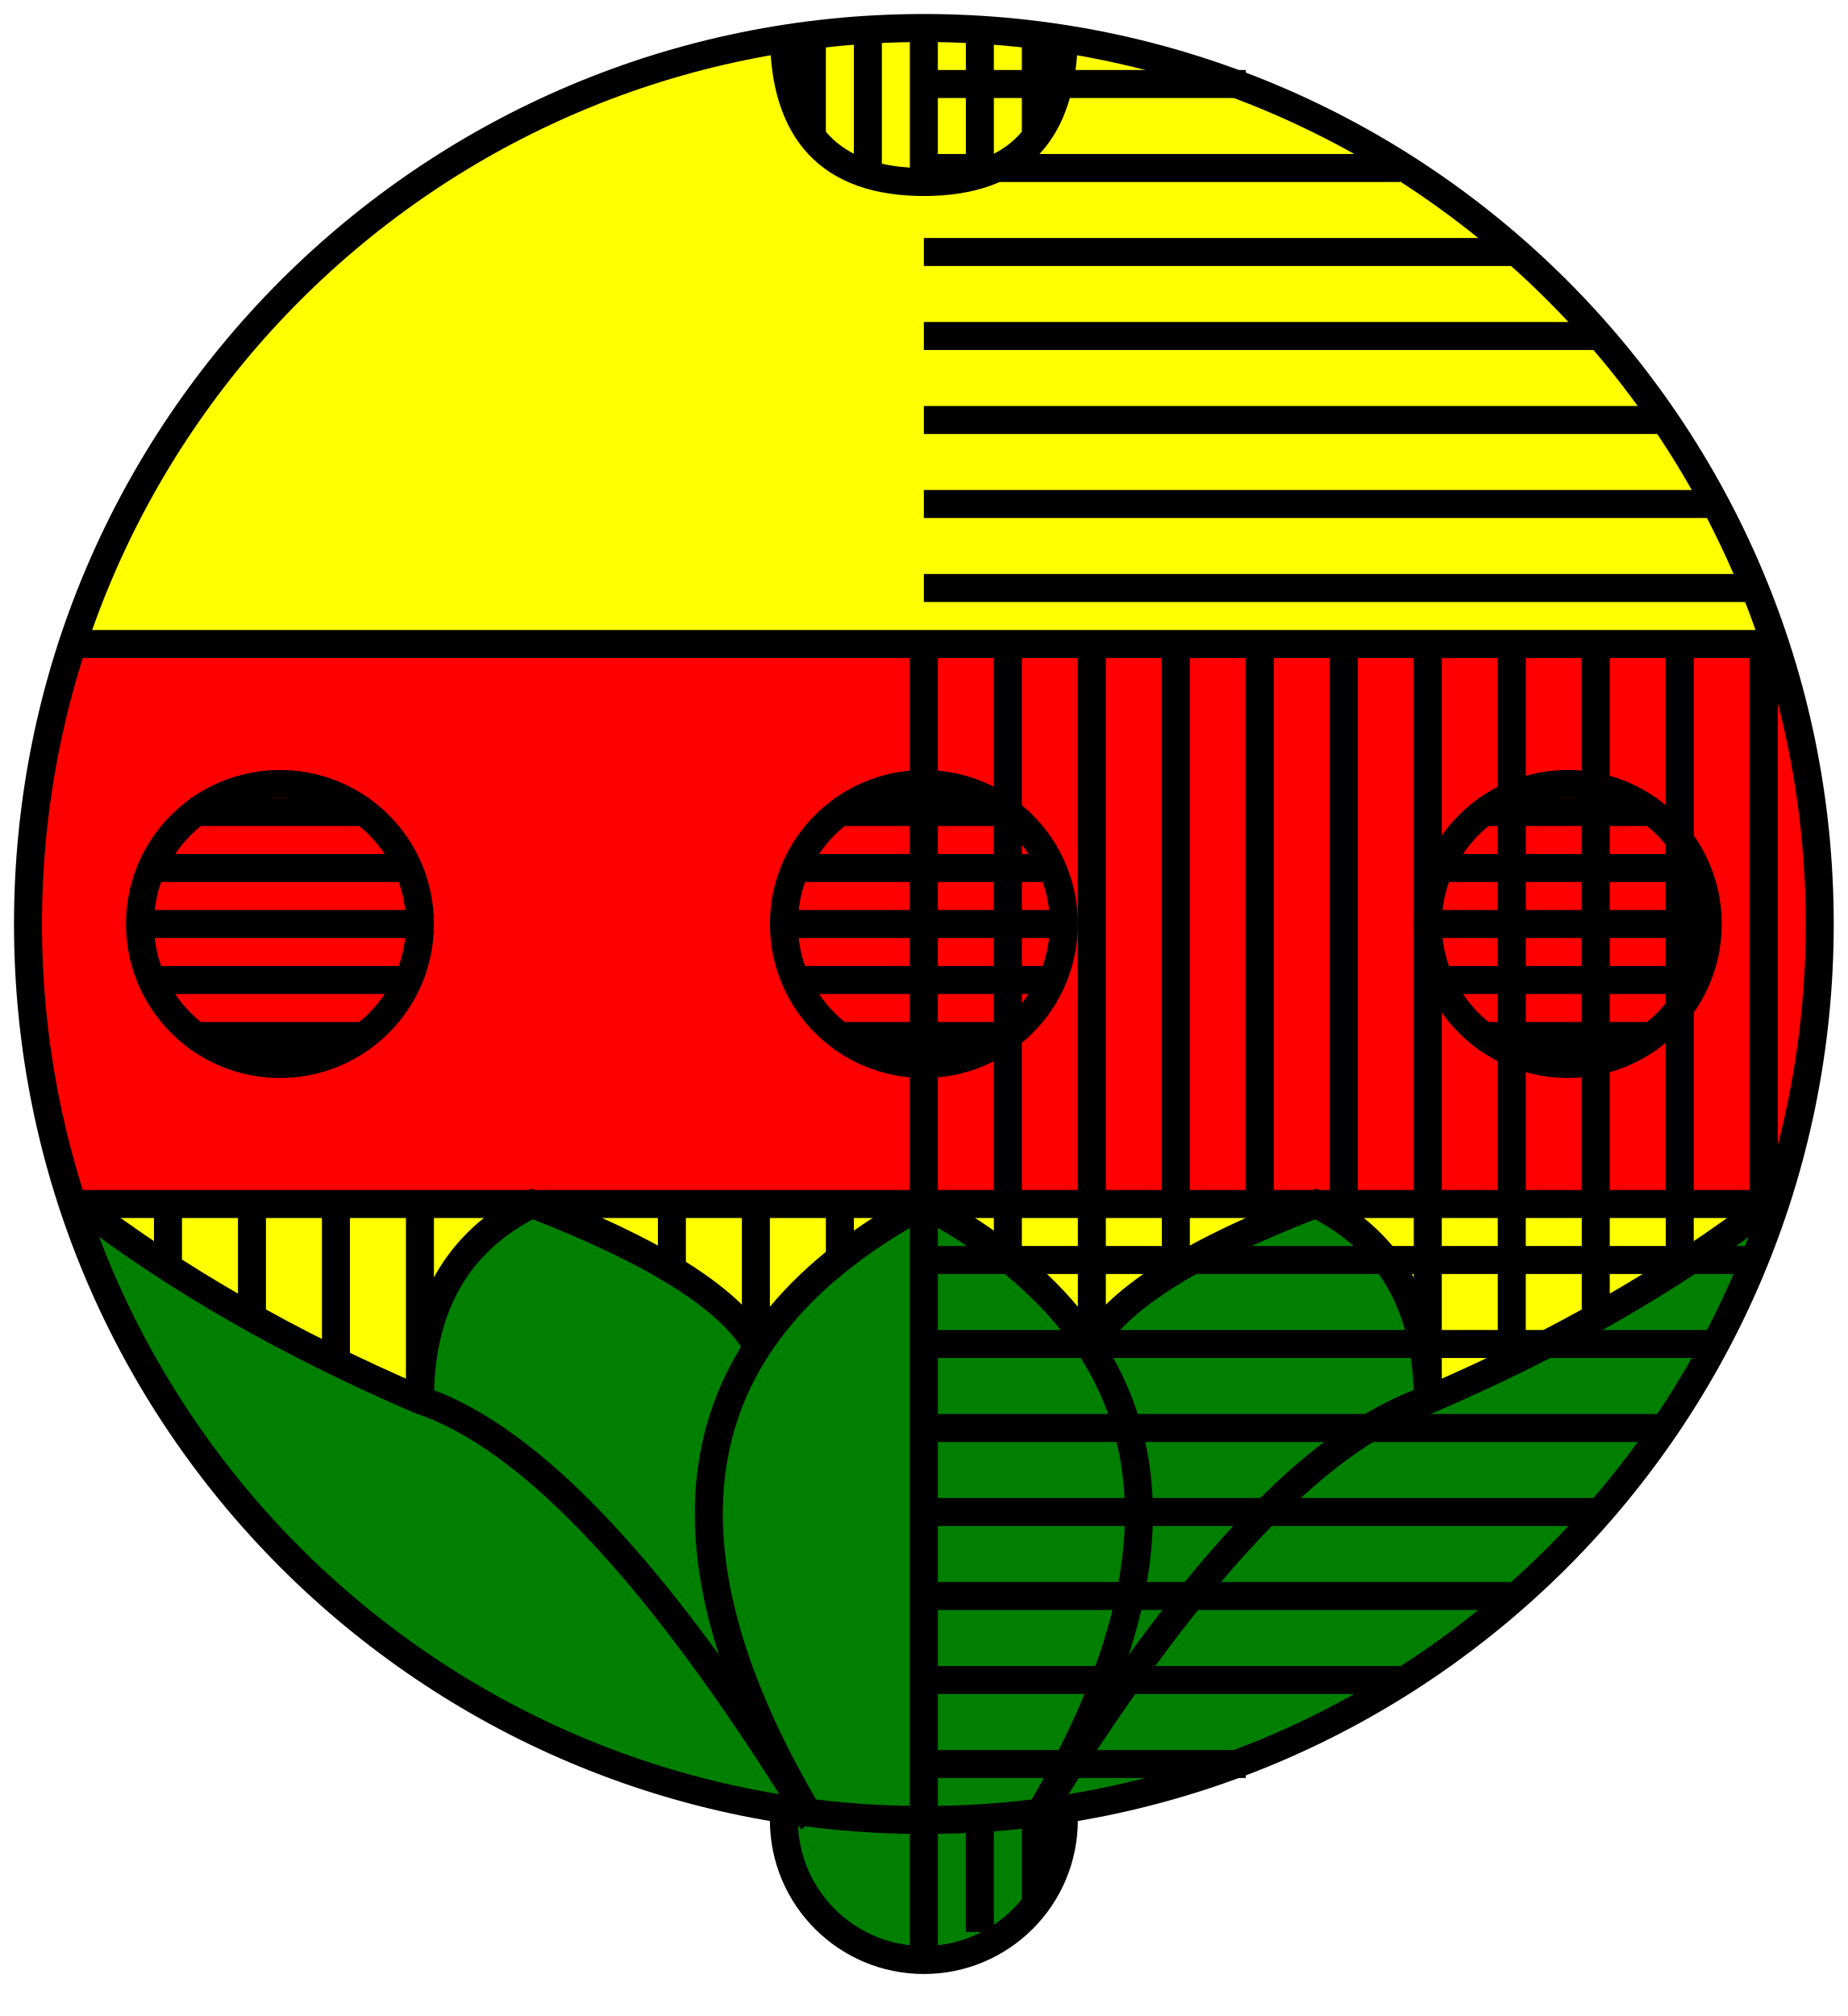
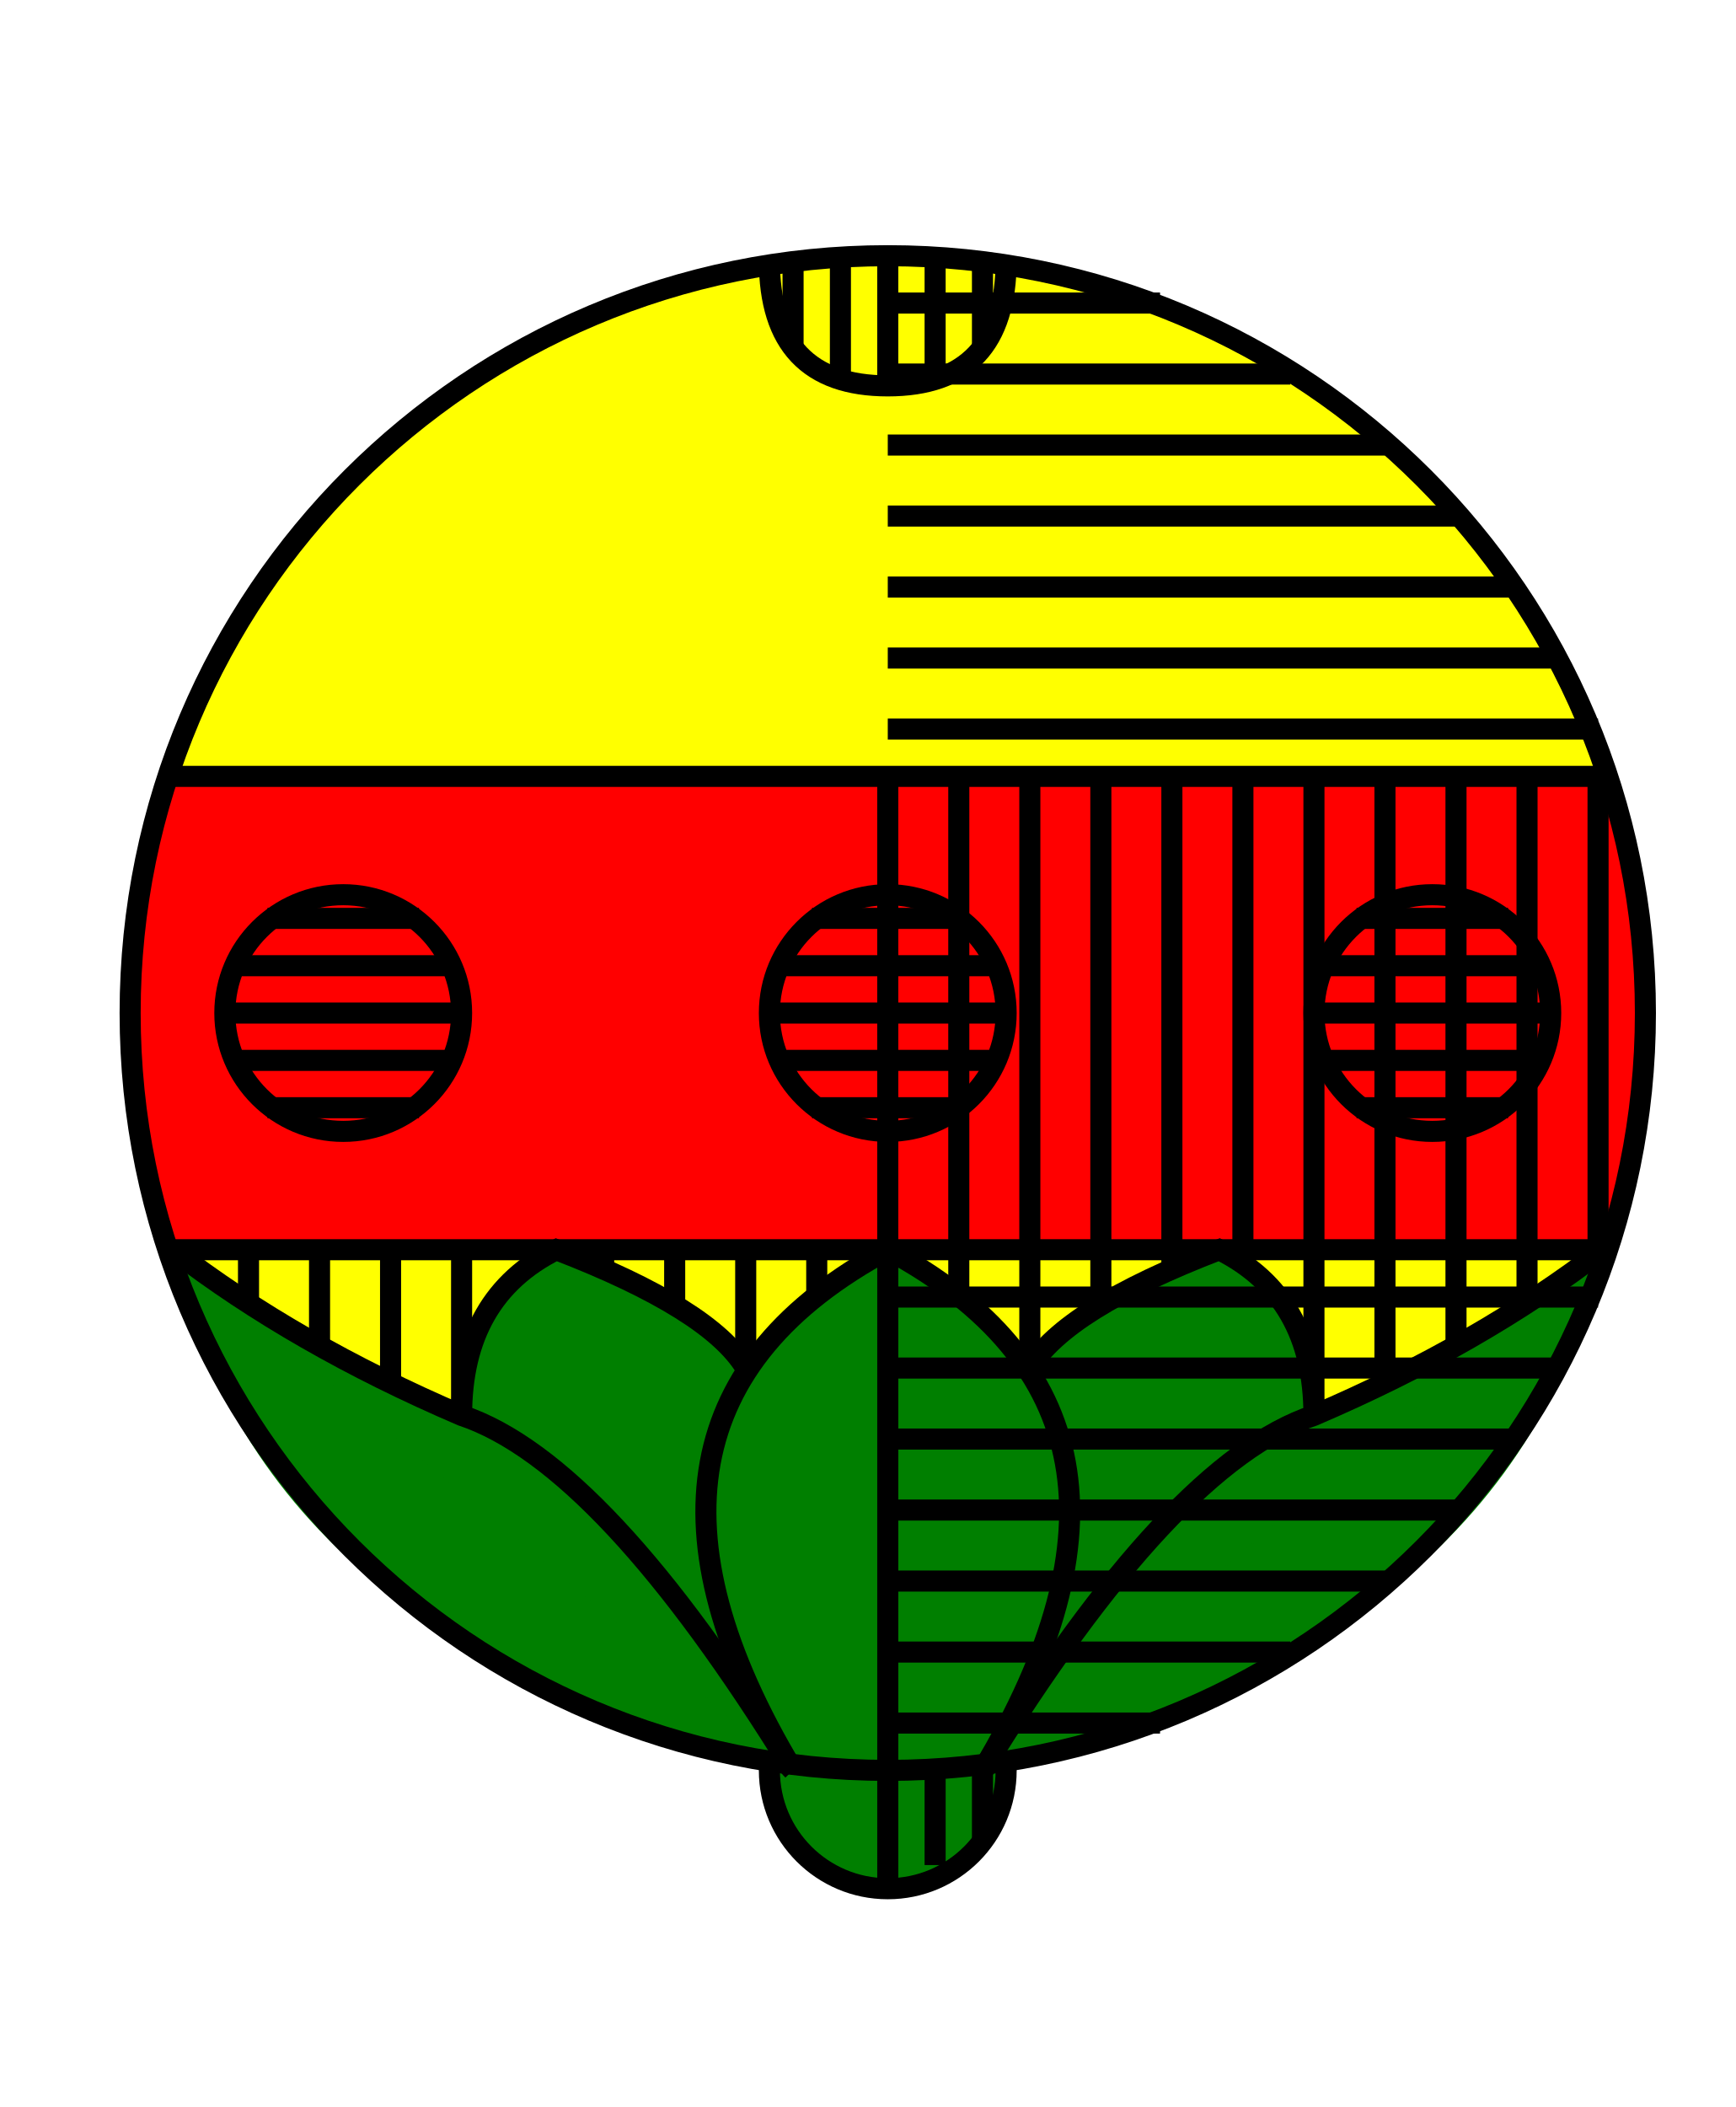
- <svg xmlns="http://www.w3.org/2000/svg" version="1.0" width="66px" height="72px" preserveAspectRatio="xMidYMid meet">
-   <circle style="stroke:black;fill:#007F00;" cx="33" cy="65" r="5" />
-   <path style="stroke:black;" d="M33 65 L33 70" />
-   <path style="stroke:black;" d="M35 65 L35 69" />
-   <path style="stroke:black;" d="M37 65 L37 68" />
-   <circle style="stroke:none;fill:yellow;" cx="33" cy="33" r="32" />
-   <path style="fill:red;stroke:none;" d="M2.5 23 L63.5 23 Q67 33 63.5 43 L2.5 43 Q-1 33 2.5 23" />
-   <path style="fill:none;stroke:black;" d="M63 23 L63 43" />
-   <path style="stroke:black;" d="M6 43 L6 50" />
-   <path style="stroke:black;" d="M9 43 L9 54" />
-   <path style="stroke:black;" d="M12 43 L12 54" />
-   <path style="stroke:black;" d="M15 43 L15 54" />
-   <path style="stroke:black;" d="M18 43 L18 54" />
-   <path style="stroke:black;" d="M21 43 L21 54" />
-   <path style="stroke:black;" d="M24 43 L24 54" />
-   <path style="stroke:black;" d="M27 43 L27 54" />
-   <path style="stroke:black;" d="M30 43 L30 54" />
-   <path style="stroke:black;" d="M33 23 L33 54" />
-   <path style="stroke:black;" d="M36 23 L36 54" />
-   <path style="stroke:black;" d="M39 23 L39 54" />
-   <path style="stroke:black;" d="M42 23 L42 54" />
-   <path style="stroke:black;" d="M45 23 L45 54" />
-   <path style="stroke:black;" d="M48 23 L48 54" />
-   <path style="stroke:black;" d="M51 23 L51 54" />
-   <path style="stroke:black;" d="M54 23 L54 54" />
-   <path style="stroke:black;" d="M57 23 L57 54" />
-   <path style="stroke:black;" d="M60 23 L60 50" />
-   <path style="stroke:black;fill:#007F00;" d="M27 48 Q25.5 45.5 19 43 Q15 45 15 50 L29 65" />
-   <path style="stroke:black;fill:#007F00;" d="M39 48 Q40.5 45.5 47 43 Q51 45 51 50 L37 65" />
-   <path style="stroke:black;fill:#007F00;" d="M29 65 Q20 50 33 43 Q46 50 37 65" />
-   <path style="stroke:none;fill:#007F00;" d="M3.1 43 L2.8 43 Q6.5 60 29.4 65" />
-   <path style="stroke:black;fill:#007F00;" d="M29 65 Q21 52 15 50 Q8 47 2.8 43" />
-   <path style="stroke:none;fill:#007F00;" d="M62.9 43 L63.2 43 Q59.5 60 36.6 65" />
-   <path style="stroke:black;fill:#007F00;" d="M37 65 Q45 52 51 50 Q58 47 63.2 43" />
-   <path style="stroke:black;" d="M33 43 L33 65" />
-   <circle style="stroke:black;fill:none;" cx="33" cy="33" r="32" />
-   <path style="stroke:black;" d="M33 1 L33 6.2" />
-   <path style="stroke:black;" d=" M35 1.2 L35 6" />
-   <path style="stroke:black;" d="M31 1.2 L31 6" />
-   <path style="stroke:black;" d="M37 1.2 L37 5" />
-   <path style="stroke:black;" d="M29 1.2 L29 5" />
-   <path style="fill:none;stroke:black;" d="M28 1.2 Q28 6.5 33 6.5 Q38 6.5 38 1.2" />
-   <path style="stroke:black;" d="M2.8 23 L63.2 23" />
-   <path style="stroke:black;" d="M2.8 43 L63.2 43" />
-   <path style="stroke:black;" d="M33 3 L44.5 3" />
-   <path style="stroke:black;" d="M33 6 L50 6" />
-   <path style="stroke:black;" d="M33 9 L54 9" />
-   <path style="stroke:black;" d="M33 12 L57 12" />
-   <path style="stroke:black;" d="M33 15 L59.5 15" />
-   <path style="stroke:black;" d="M33 18 L61 18" />
-   <path style="stroke:black;" d="M33 21 L63 21" />
-   <circle style="stroke:black;fill:none;" cx="10" cy="33" r="5" />
-   <path style="stroke:black;" d="M5 33 L15 33" />
-   <path style="stroke:black;" d="M5.2 31 L14.8 31" />
-   <path style="stroke:black;" d="M5.2 35 L14.8 35" />
-   <path style="stroke:black;" d="M6.8 29 L13.2 29" />
-   <path style="stroke:black;" d="M6.8 37 L13.2 37" />
-   <circle style="stroke:black;fill:none;" cx="33" cy="33" r="5" />
-   <path style="stroke:black;" d="M28 33 L38 33" />
-   <path style="stroke:black;" d="M28.2 31 L37.8 31" />
-   <path style="stroke:black;" d="M28.2 35 L37.8 35" />
-   <path style="stroke:black;" d="M29.8 29 L36.2 29" />
-   <path style="stroke:black;" d="M29.8 37 L36.2 37" />
-   <circle style="stroke:black;fill:none;" cx="56" cy="33" r="5" />
-   <path style="stroke:black;" d="M51 33 L61 33" />
-   <path style="stroke:black;" d="M51.2 31 L60.8 31" />
-   <path style="stroke:black;" d="M51.2 35 L60.8 35" />
-   <path style="stroke:black;" d="M52.8 29 L59.2 29" />
-   <path style="stroke:black;" d="M52.8 37 L59.2 37" />
-   <path style="stroke:black;" d="M33 63 L44.5 63" />
-   <path style="stroke:black;" d="M33 60 L50 60" />
-   <path style="stroke:black;" d="M33 57 L54 57" />
-   <path style="stroke:black;" d="M33 54 L57 54" />
-   <path style="stroke:black;" d="M33 51 L59.5 51" />
-   <path style="stroke:black;" d="M33 48 L61 48" />
-   <path style="stroke:black;" d="M33 45 L63 45" />
+ <svg xmlns="http://www.w3.org/2000/svg" version="1.0" width="206" height="250" preserveAspectRatio="xMidYMid" id="svg3793">
+   <defs id="defs3797" />
+   <ellipse style="fill:#007f00;stroke:#000000;stroke-width:2.5;stroke-dasharray:none" cx="105.346" cy="210.06" id="circle3643" rx="14.047" ry="14.041" />
+   <path style="stroke:#000000;stroke-width:2.5;stroke-dasharray:none" d="m 105.346,210.06 v 14.041" id="path3645" />
+   <path style="stroke:#000000;stroke-width:2.5;stroke-dasharray:none" d="M 110.965,210.06 V 221.293" id="path3647" />
+   <path style="stroke:#000000;stroke-width:2.5;stroke-dasharray:none" d="m 116.584,210.06 v 8.424" id="path3649" />
+   <ellipse style="fill:#ffff00;stroke:none;stroke-width:2.5;stroke-dasharray:none" cx="105.346" cy="120.2" id="circle3651" rx="89.904" ry="89.86" />
+   <path style="fill:#ff0000;stroke:none;stroke-width:2.5;stroke-dasharray:none" d="m 19.656,92.119 h 171.379 q 9.833,28.081 0,56.162 H 19.656 q -9.833,-28.081 0,-56.162" id="path3653" />
+   <path style="fill:none;stroke:#000000;stroke-width:2.5;stroke-dasharray:none" d="m 189.631,92.119 v 56.162" id="path3655" />
+   <path style="stroke:#000000;stroke-width:2.5;stroke-dasharray:none" d="m 29.489,148.282 v 19.657" id="path3657" />
+   <path style="stroke:#000000;stroke-width:2.5;stroke-dasharray:none" d="m 37.918,148.282 v 30.889" id="path3659" />
+   <path style="stroke:#000000;stroke-width:2.5;stroke-dasharray:none" d="m 46.346,148.282 v 30.889" id="path3661" />
+   <path style="stroke:#000000;stroke-width:2.5;stroke-dasharray:none" d="m 54.775,148.282 v 30.889" id="path3663" />
+   <path style="stroke:#000000;stroke-width:2.5;stroke-dasharray:none" d="m 63.203,148.282 v 30.889" id="path3665" />
+   <path style="stroke:#000000;stroke-width:2.5;stroke-dasharray:none" d="m 71.632,148.282 v 30.889" id="path3667" />
+   <path style="stroke:#000000;stroke-width:2.5;stroke-dasharray:none" d="m 80.06,148.282 v 30.889" id="path3669" />
+   <path style="stroke:#000000;stroke-width:2.5;stroke-dasharray:none" d="m 88.489,148.282 v 30.889" id="path3671" />
+   <path style="stroke:#000000;stroke-width:2.5;stroke-dasharray:none" d="m 96.917,148.282 v 30.889" id="path3673" />
+   <path style="stroke:#000000;stroke-width:2.5;stroke-dasharray:none" d="m 105.346,92.119 v 87.052" id="path3675" />
+   <path style="stroke:#000000;stroke-width:2.5;stroke-dasharray:none" d="m 113.774,92.119 v 87.052" id="path3677" />
+   <path style="stroke:#000000;stroke-width:2.5;stroke-dasharray:none" d="m 122.203,92.119 v 87.052" id="path3679" />
+   <path style="stroke:#000000;stroke-width:2.5;stroke-dasharray:none" d="m 130.631,92.119 v 87.052" id="path3681" />
+   <path style="stroke:#000000;stroke-width:2.5;stroke-dasharray:none" d="m 139.06,92.119 v 87.052" id="path3683" />
+   <path style="stroke:#000000;stroke-width:2.5;stroke-dasharray:none" d="m 147.488,92.119 v 87.052" id="path3685" />
+   <path style="stroke:#000000;stroke-width:2.5;stroke-dasharray:none" d="m 155.917,92.119 v 87.052" id="path3687" />
+   <path style="stroke:#000000;stroke-width:2.5;stroke-dasharray:none" d="m 164.345,92.119 v 87.052" id="path3689" />
+   <path style="stroke:#000000;stroke-width:2.5;stroke-dasharray:none" d="m 172.774,92.119 v 87.052" id="path3691" />
+   <path style="stroke:#000000;stroke-width:2.5;stroke-dasharray:none" d="m 181.202,92.119 v 75.819" id="path3693" />
+   <path style="fill:#007f00;stroke:#000000;stroke-width:2.5;stroke-dasharray:none" d="m 88.489,162.322 q -4.214,-7.02 -22.476,-14.041 -11.238,5.616 -11.238,19.657 l 39.333,42.122" id="path3695" />
+   <path style="fill:#007f00;stroke:#000000;stroke-width:2.5;stroke-dasharray:none" d="m 122.203,162.322 q 4.214,-7.02 22.476,-14.041 11.238,5.616 11.238,19.657 l -39.333,42.122" id="path3697" />
+   <path style="fill:#007f00;stroke:#000000;stroke-width:2.5;stroke-dasharray:none" d="m 94.108,210.06 q -25.285,-42.122 11.238,-61.779 36.523,19.657 11.238,61.779" id="path3699" />
+   <path style="fill:#007f00;stroke:none;stroke-width:2.5;stroke-dasharray:none" d="m 21.342,148.282 h -0.843 q 10.395,47.738 74.733,61.779" id="path3701" />
+   <path style="fill:#007f00;stroke:#000000;stroke-width:2.5;stroke-dasharray:none" d="M 94.108,210.06 Q 71.632,173.555 54.775,167.938 35.108,159.514 20.499,148.282" id="path3703" />
+   <path style="fill:#007f00;stroke:none;stroke-width:2.5;stroke-dasharray:none" d="m 189.35,148.282 h 0.843 q -10.395,47.738 -74.733,61.779" id="path3705" />
+   <path style="fill:#007f00;stroke:#000000;stroke-width:2.5;stroke-dasharray:none" d="m 116.584,210.06 q 22.476,-36.506 39.333,-42.122 19.666,-8.424 34.276,-19.657" id="path3707" />
+   <path style="stroke:#000000;stroke-width:2.5;stroke-dasharray:none" d="m 105.346,148.282 v 61.779" id="path3709" />
+   <ellipse style="fill:none;stroke:#000000;stroke-width:2.5;stroke-dasharray:none" cx="105.346" cy="120.2" id="circle3711" rx="89.904" ry="89.86" />
+   <path style="stroke:#000000;stroke-width:2.5;stroke-dasharray:none" d="M 105.346,30.341 V 44.943" id="path3713" />
+   <path style="stroke:#000000;stroke-width:2.5;stroke-dasharray:none" d="m 110.965,30.902 v 13.479" id="path3715" />
+   <path style="stroke:#000000;stroke-width:2.5;stroke-dasharray:none" d="m 99.727,30.902 v 13.479" id="path3717" />
+   <path style="stroke:#000000;stroke-width:2.5;stroke-dasharray:none" d="M 116.584,30.902 V 41.573" id="path3719" />
+   <path style="stroke:#000000;stroke-width:2.5;stroke-dasharray:none" d="M 94.108,30.902 V 41.573" id="path3721" />
+   <path style="fill:none;stroke:#000000;stroke-width:2.5;stroke-dasharray:none" d="m 91.298,30.902 q 0,14.883 14.047,14.883 14.047,0 14.047,-14.883" id="path3723" />
+   <path style="stroke:#000000;stroke-width:2.5;stroke-dasharray:none" d="M 20.499,92.119 H 190.193" id="path3725" />
+   <path style="stroke:#000000;stroke-width:2.5;stroke-dasharray:none" d="M 20.499,148.282 H 190.193" id="path3727" />
+   <path style="stroke:#000000;stroke-width:2.5;stroke-dasharray:none" d="m 105.346,35.957 h 32.309" id="path3729" />
+   <path style="stroke:#000000;stroke-width:2.5;stroke-dasharray:none" d="m 105.346,44.381 h 47.761" id="path3731" />
+   <path style="stroke:#000000;stroke-width:2.5;stroke-dasharray:none" d="m 105.346,52.806 h 58.999" id="path3733" />
+   <path style="stroke:#000000;stroke-width:2.5;stroke-dasharray:none" d="M 105.346,61.23 H 172.774" id="path3735" />
+   <path style="stroke:#000000;stroke-width:2.5;stroke-dasharray:none" d="m 105.346,69.654 h 74.452" id="path3737" />
+   <path style="stroke:#000000;stroke-width:2.5;stroke-dasharray:none" d="m 105.346,78.079 h 78.666" id="path3739" />
+   <path style="stroke:#000000;stroke-width:2.5;stroke-dasharray:none" d="m 105.346,86.503 h 84.285" id="path3741" />
+   <ellipse style="fill:none;stroke:#000000;stroke-width:2.5;stroke-dasharray:none" cx="40.727" cy="120.2" id="circle3743" rx="14.047" ry="14.041" />
+   <path style="stroke:#000000;stroke-width:2.5;stroke-dasharray:none" d="M 26.68,120.2 H 54.775" id="path3745" />
+   <path style="stroke:#000000;stroke-width:2.5;stroke-dasharray:none" d="M 27.242,114.584 H 54.213" id="path3747" />
+   <path style="stroke:#000000;stroke-width:2.5;stroke-dasharray:none" d="M 27.242,125.817 H 54.213" id="path3749" />
+   <path style="stroke:#000000;stroke-width:2.5;stroke-dasharray:none" d="M 31.737,108.968 H 49.718" id="path3751" />
+   <path style="stroke:#000000;stroke-width:2.5;stroke-dasharray:none" d="M 31.737,131.433 H 49.718" id="path3753" />
+   <ellipse style="fill:none;stroke:#000000;stroke-width:2.5;stroke-dasharray:none" cx="105.346" cy="120.2" id="circle3755" rx="14.047" ry="14.041" />
+   <path style="stroke:#000000;stroke-width:2.5;stroke-dasharray:none" d="m 91.298,120.2 h 28.095" id="path3757" />
+   <path style="stroke:#000000;stroke-width:2.5;stroke-dasharray:none" d="M 91.86,114.584 H 118.831" id="path3759" />
+   <path style="stroke:#000000;stroke-width:2.5;stroke-dasharray:none" d="M 91.86,125.817 H 118.831" id="path3761" />
+   <path style="stroke:#000000;stroke-width:2.5;stroke-dasharray:none" d="M 96.355,108.968 H 114.336" id="path3763" />
+   <path style="stroke:#000000;stroke-width:2.5;stroke-dasharray:none" d="M 96.355,131.433 H 114.336" id="path3765" />
+   <ellipse style="fill:none;stroke:#000000;stroke-width:2.5;stroke-dasharray:none" cx="169.964" cy="120.2" id="circle3767" rx="14.047" ry="14.041" />
+   <path style="stroke:#000000;stroke-width:2.5;stroke-dasharray:none" d="m 155.917,120.2 h 28.095" id="path3769" />
+   <path style="stroke:#000000;stroke-width:2.5;stroke-dasharray:none" d="m 156.479,114.584 h 26.971" id="path3771" />
+   <path style="stroke:#000000;stroke-width:2.5;stroke-dasharray:none" d="m 156.479,125.817 h 26.971" id="path3773" />
+   <path style="stroke:#000000;stroke-width:2.5;stroke-dasharray:none" d="m 160.974,108.968 h 17.981" id="path3775" />
+   <path style="stroke:#000000;stroke-width:2.5;stroke-dasharray:none" d="m 160.974,131.433 h 17.981" id="path3777" />
+   <path style="stroke:#000000;stroke-width:2.5;stroke-dasharray:none" d="m 105.346,204.444 h 32.309" id="path3779" />
+   <path style="stroke:#000000;stroke-width:2.5;stroke-dasharray:none" d="m 105.346,196.02 h 47.761" id="path3781" />
+   <path style="stroke:#000000;stroke-width:2.5;stroke-dasharray:none" d="m 105.346,187.595 h 58.999" id="path3783" />
+   <path style="stroke:#000000;stroke-width:2.5;stroke-dasharray:none" d="M 105.346,179.171 H 172.774" id="path3785" />
+   <path style="stroke:#000000;stroke-width:2.5;stroke-dasharray:none" d="m 105.346,170.747 h 74.452" id="path3787" />
+   <path style="stroke:#000000;stroke-width:2.5;stroke-dasharray:none" d="m 105.346,162.322 h 78.666" id="path3789" />
+   <path style="stroke:#000000;stroke-width:2.5;stroke-dasharray:none" d="m 105.346,153.898 h 84.285" id="path3791" />
</svg>
